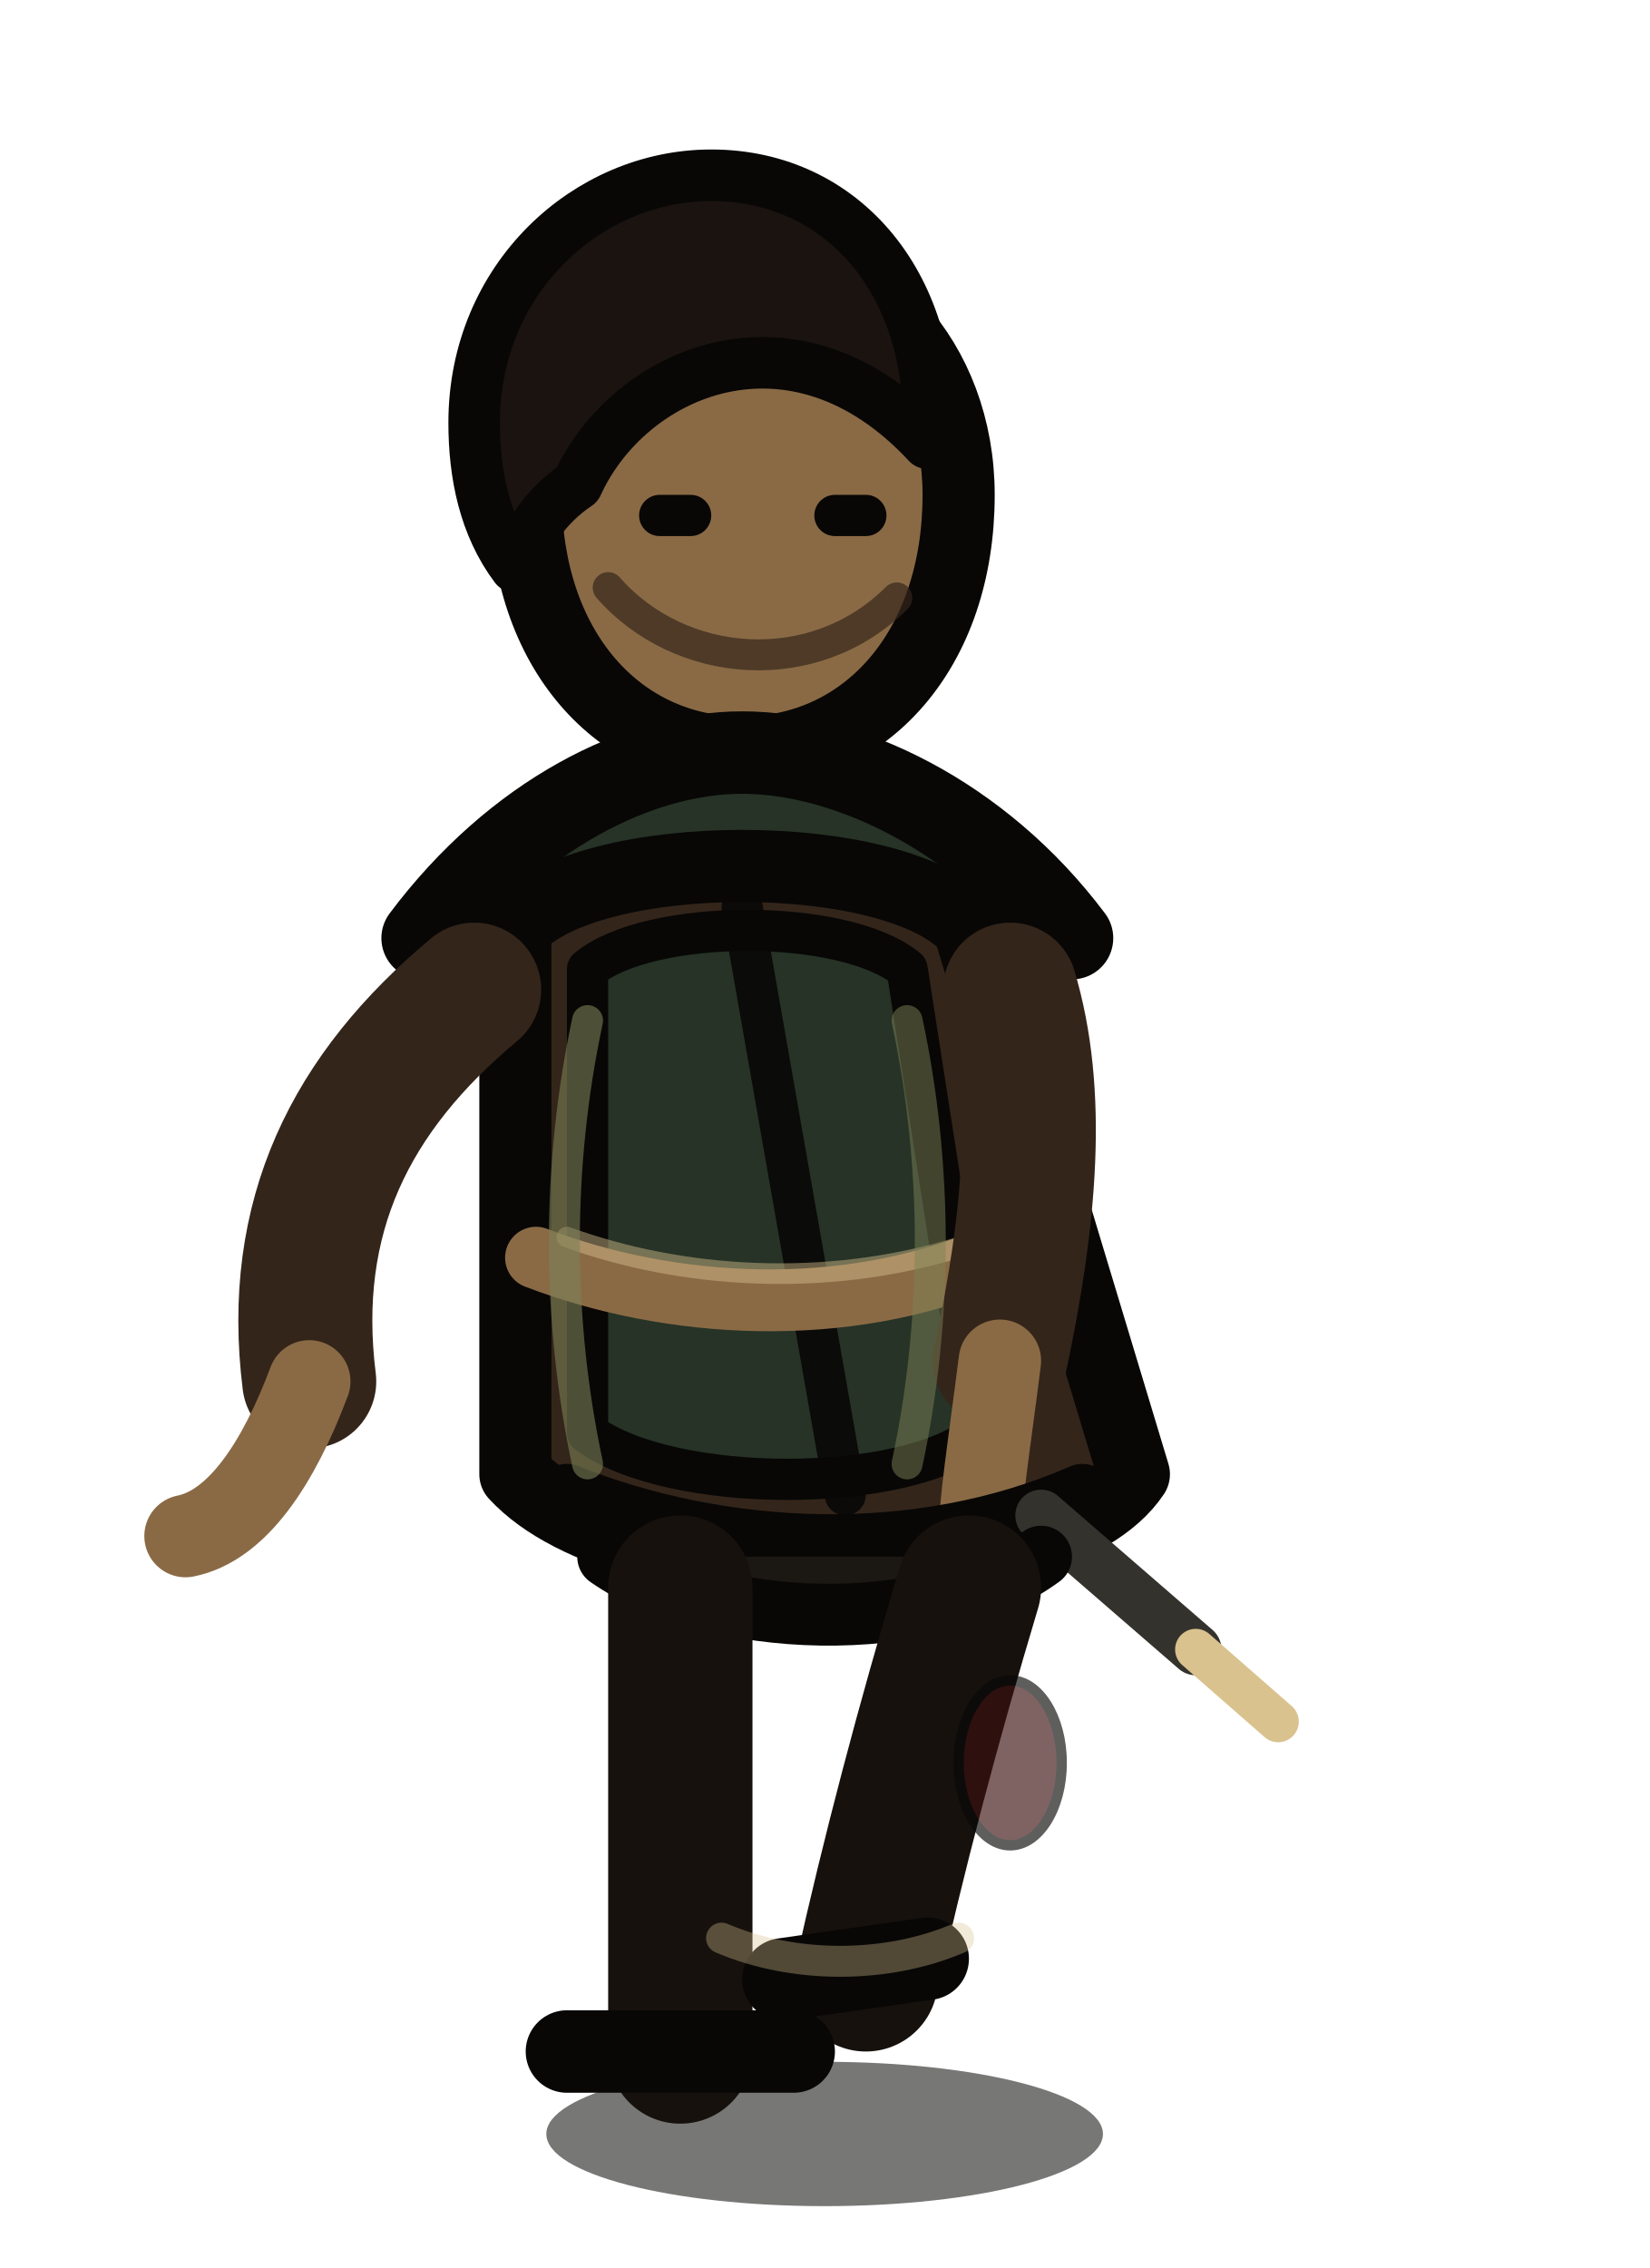
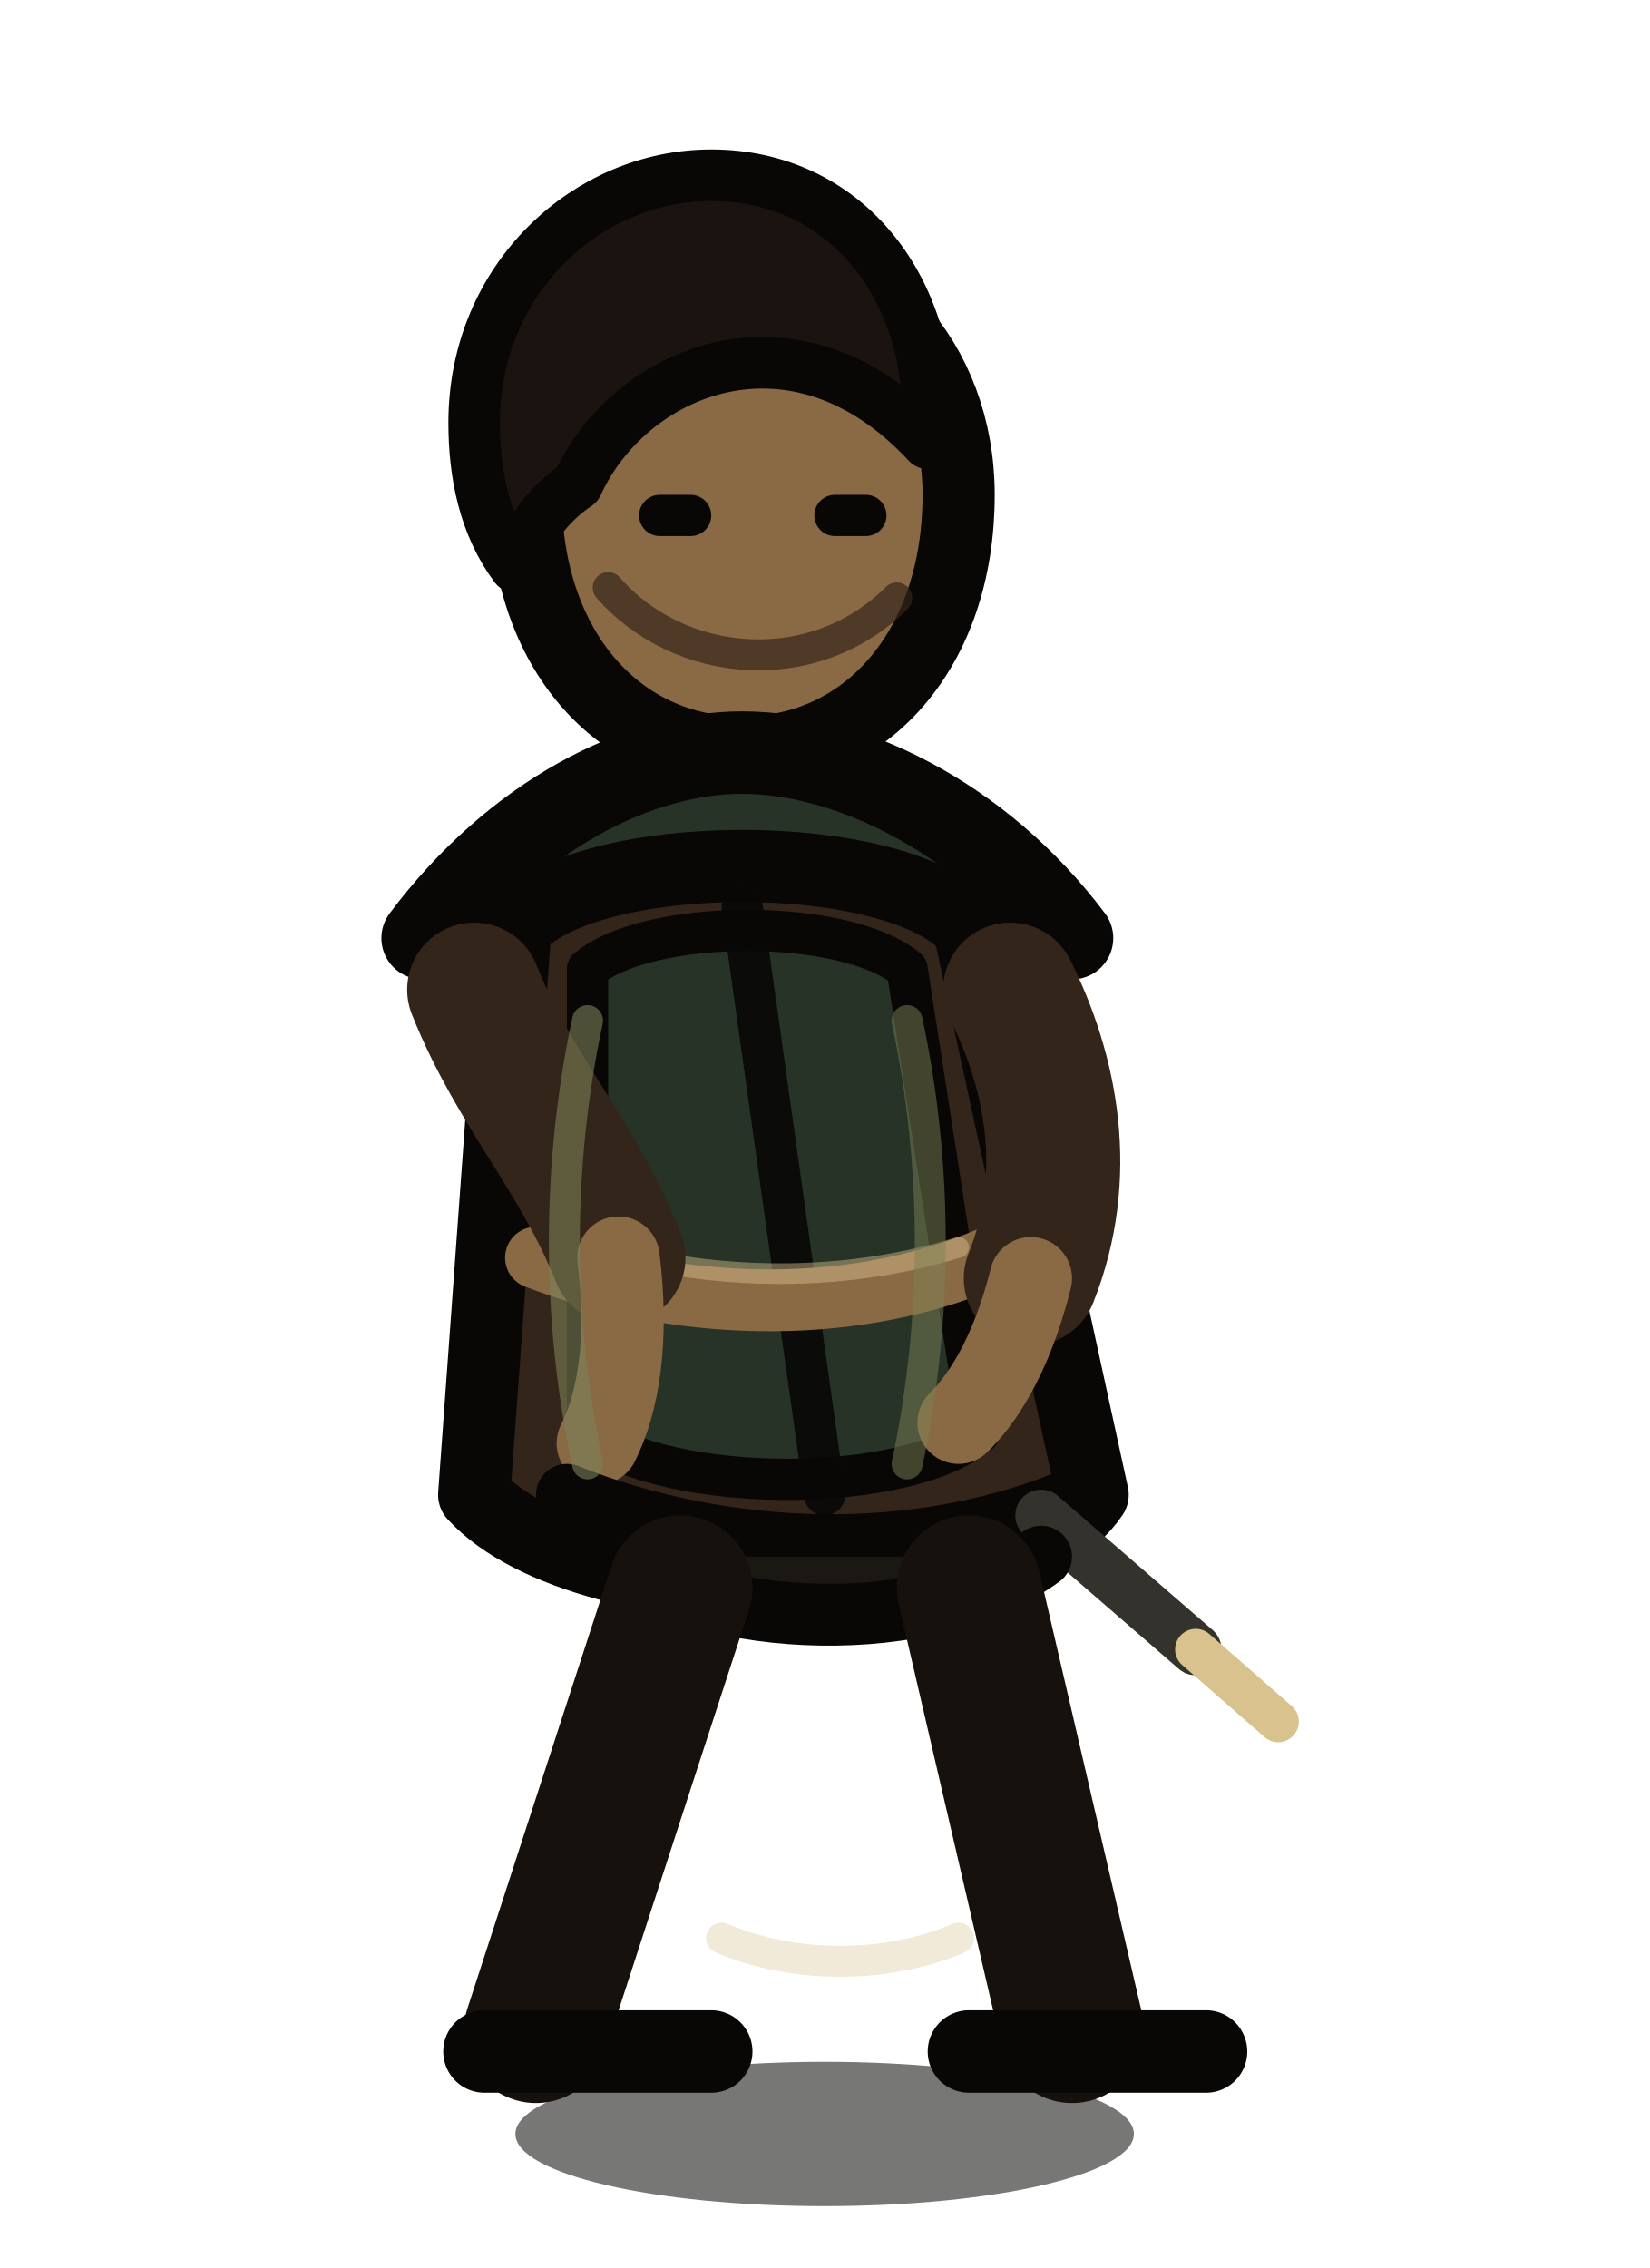
<svg xmlns="http://www.w3.org/2000/svg" width="160" height="220" viewBox="0 0 160 220">
  <g id="grounded-shadow">
-     <ellipse cx="80" cy="207" rx="27" ry="7" fill="#080706" opacity="0.55" />
+     <ellipse cx="80" cy="207" rx="30" ry="7" fill="#080706" opacity="0.55" />
  </g>
  <g id="human-survivor" stroke="#080706" stroke-linecap="round" stroke-linejoin="round">
    <path d="M72 25c-12 0-21 10-21 23 0 15 9 25 21 25s21-10 21-25c0-13-9-23-21-23z" fill="#8a6a45" stroke-width="7" />
    <path d="M56 47c5-11 21-18 34-4 1-15-8-26-21-26-12 0-23 10-23 24 0 5 1 10 4 14 1-3 3-6 6-8z" fill="#1a130f" stroke-width="5" />
    <path d="M59 57c7 8 20 9 28 1" fill="none" stroke="#34251a" stroke-width="3" opacity="0.7" />
    <path d="M64 50h3m14 0h3" fill="none" stroke="#080706" stroke-width="4" />
    <path d="M64 71v12h16V71" fill="#8a6a45" stroke-width="5" />
    <path d="M41 91c9-12 21-18 31-18s23 6 32 18" fill="#263326" stroke-width="8" />
-     <path d="M50 90c7-8 37-8 44 0l16 53c-8 12-49 12-60 0z" fill="#34251a" stroke-width="7" />
+     <path d="M50 90c7-8 37-8 44 0l12 55c-8 12-49 12-60 0z" fill="#34251a" stroke-width="7" />
    <path d="M57 94c6-5 25-5 31 0l7 45c-7 6-30 6-38 0z" fill="#263326" stroke-width="4" />
-     <path d="M72 88l10 57" fill="none" stroke="#080706" stroke-width="4" opacity="0.9" />
+     <path d="M72 88l8 57" fill="none" stroke="#080706" stroke-width="4" opacity="0.9" />
    <path d="M52 122c13 5 30 6 44 0" fill="none" stroke="#8a6a45" stroke-width="6" />
    <path d="M55 120c11 4 25 5 38 1" fill="none" stroke="#d9c28e" stroke-width="2" opacity="0.45" />
-     <path d="M46 96c-12 10-18 22-16 38" fill="none" stroke="#34251a" stroke-width="13" />
-     <path d="M30 134c-3 8-7 14-12 15" fill="none" stroke="#8a6a45" stroke-width="8" />
-     <path d="M98 96c3 10 2 22-1 36" fill="none" stroke="#34251a" stroke-width="13" />
-     <path d="M97 132c-1 8-2 14-2 18" fill="none" stroke="#8a6a45" stroke-width="8" />
+     <path d="M46 96c4 10 10 16 14 26" fill="none" stroke="#34251a" stroke-width="13" />
+     <path d="M60 122c1 8 0 14-2 18" fill="none" stroke="#8a6a45" stroke-width="8" />
+     <path d="M98 96c4 8 6 18 2 28" fill="none" stroke="#34251a" stroke-width="13" />
+     <path d="M100 124c-2 8-5 12-7 14" fill="none" stroke="#8a6a45" stroke-width="8" />
    <path d="M55 145c15 6 34 7 50 0" fill="none" stroke="#080706" stroke-width="6" />
    <path d="M101 147l15 13" fill="none" stroke="#34322d" stroke-width="5" />
    <path d="M116 160l8 7" fill="none" stroke="#d9c28e" stroke-width="4" />
    <path d="M59 151c10 7 31 8 42 0" fill="#1b1712" stroke-width="6" />
-     <path d="M66 154l0 45" fill="none" stroke="#16110d" stroke-width="14" />
-     <path d="M94 154q-6 20-10 38" fill="none" stroke="#16110d" stroke-width="14" />
-     <path d="M55 199h22" stroke="#080706" stroke-width="8" />
-     <path d="M76 192l14 -2" stroke="#080706" stroke-width="8" />
-     <ellipse cx="98" cy="171" rx="5" ry="8" fill="#3a1010" opacity="0.65" />
+     <path d="M66 154l-14 43" fill="none" stroke="#16110d" stroke-width="14" />
+     <path d="M94 154l10 43" fill="none" stroke="#16110d" stroke-width="14" />
+     <path d="M47 199h22" stroke="#080706" stroke-width="8" />
+     <path d="M94 199h23" stroke="#080706" stroke-width="8" />
    <path d="M57 99c-3 14-3 29 0 43" fill="none" stroke="#7b8156" stroke-width="3" opacity="0.6" />
    <path d="M88 99c3 14 3 29 0 43" fill="none" stroke="#7b8156" stroke-width="3" opacity="0.5" />
    <path d="M70 188c7 3 16 3 23 0" fill="none" stroke="#d9c28e" stroke-width="3" opacity="0.35" />
  </g>
</svg>
